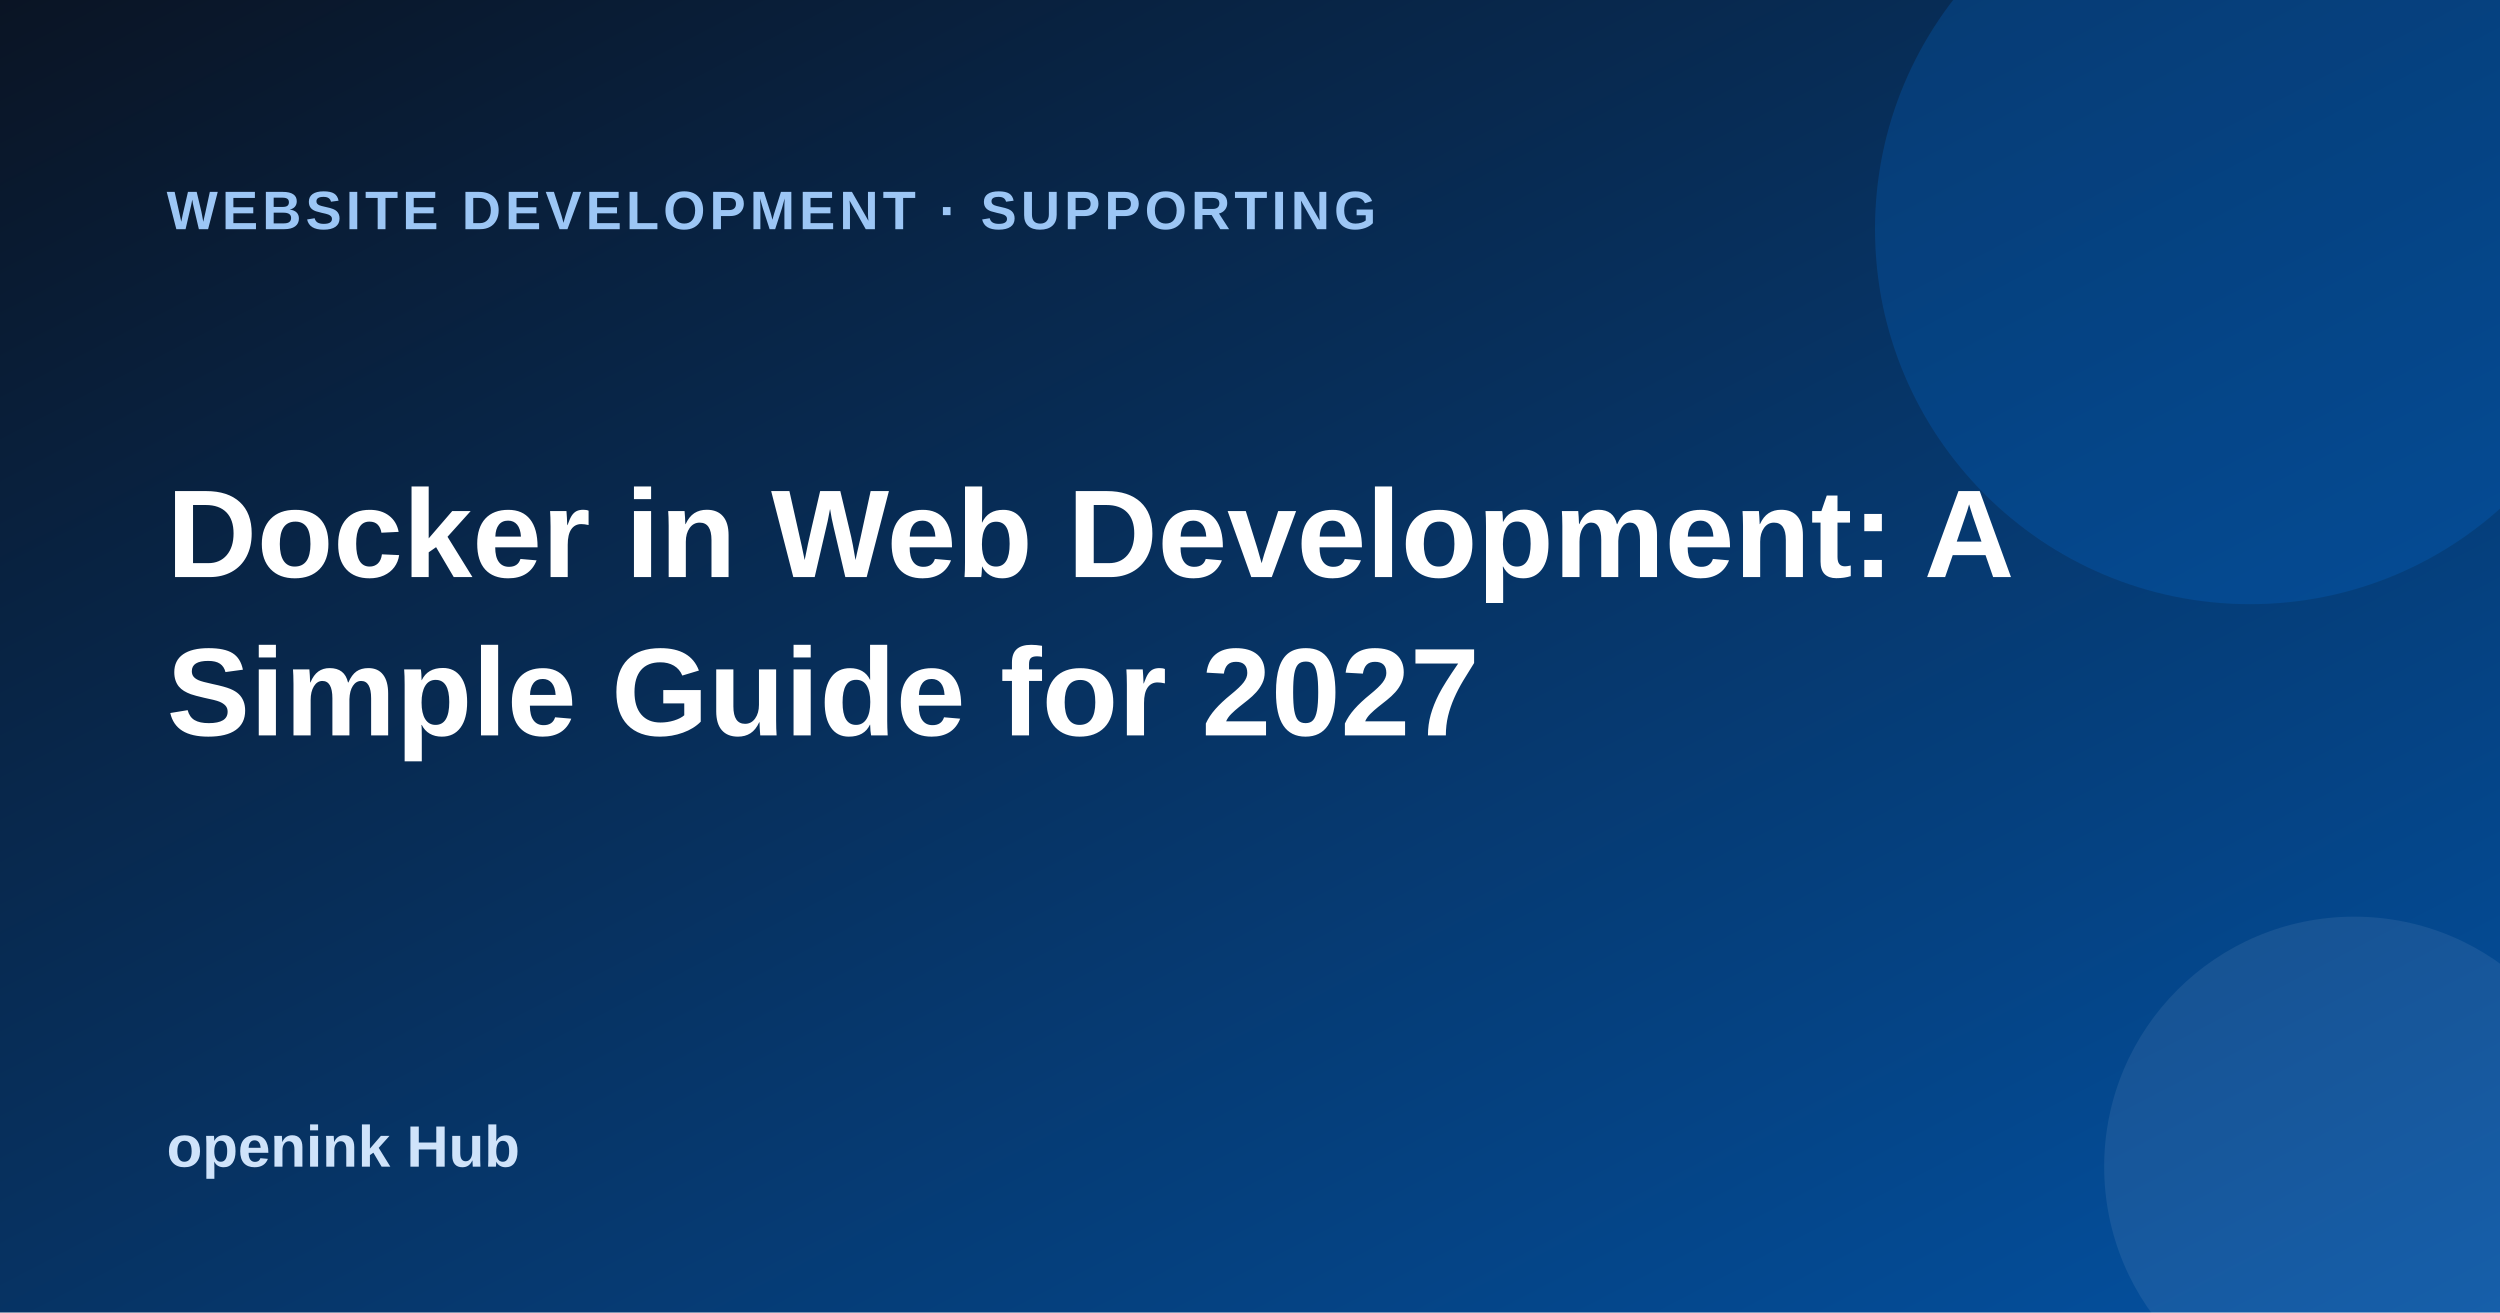
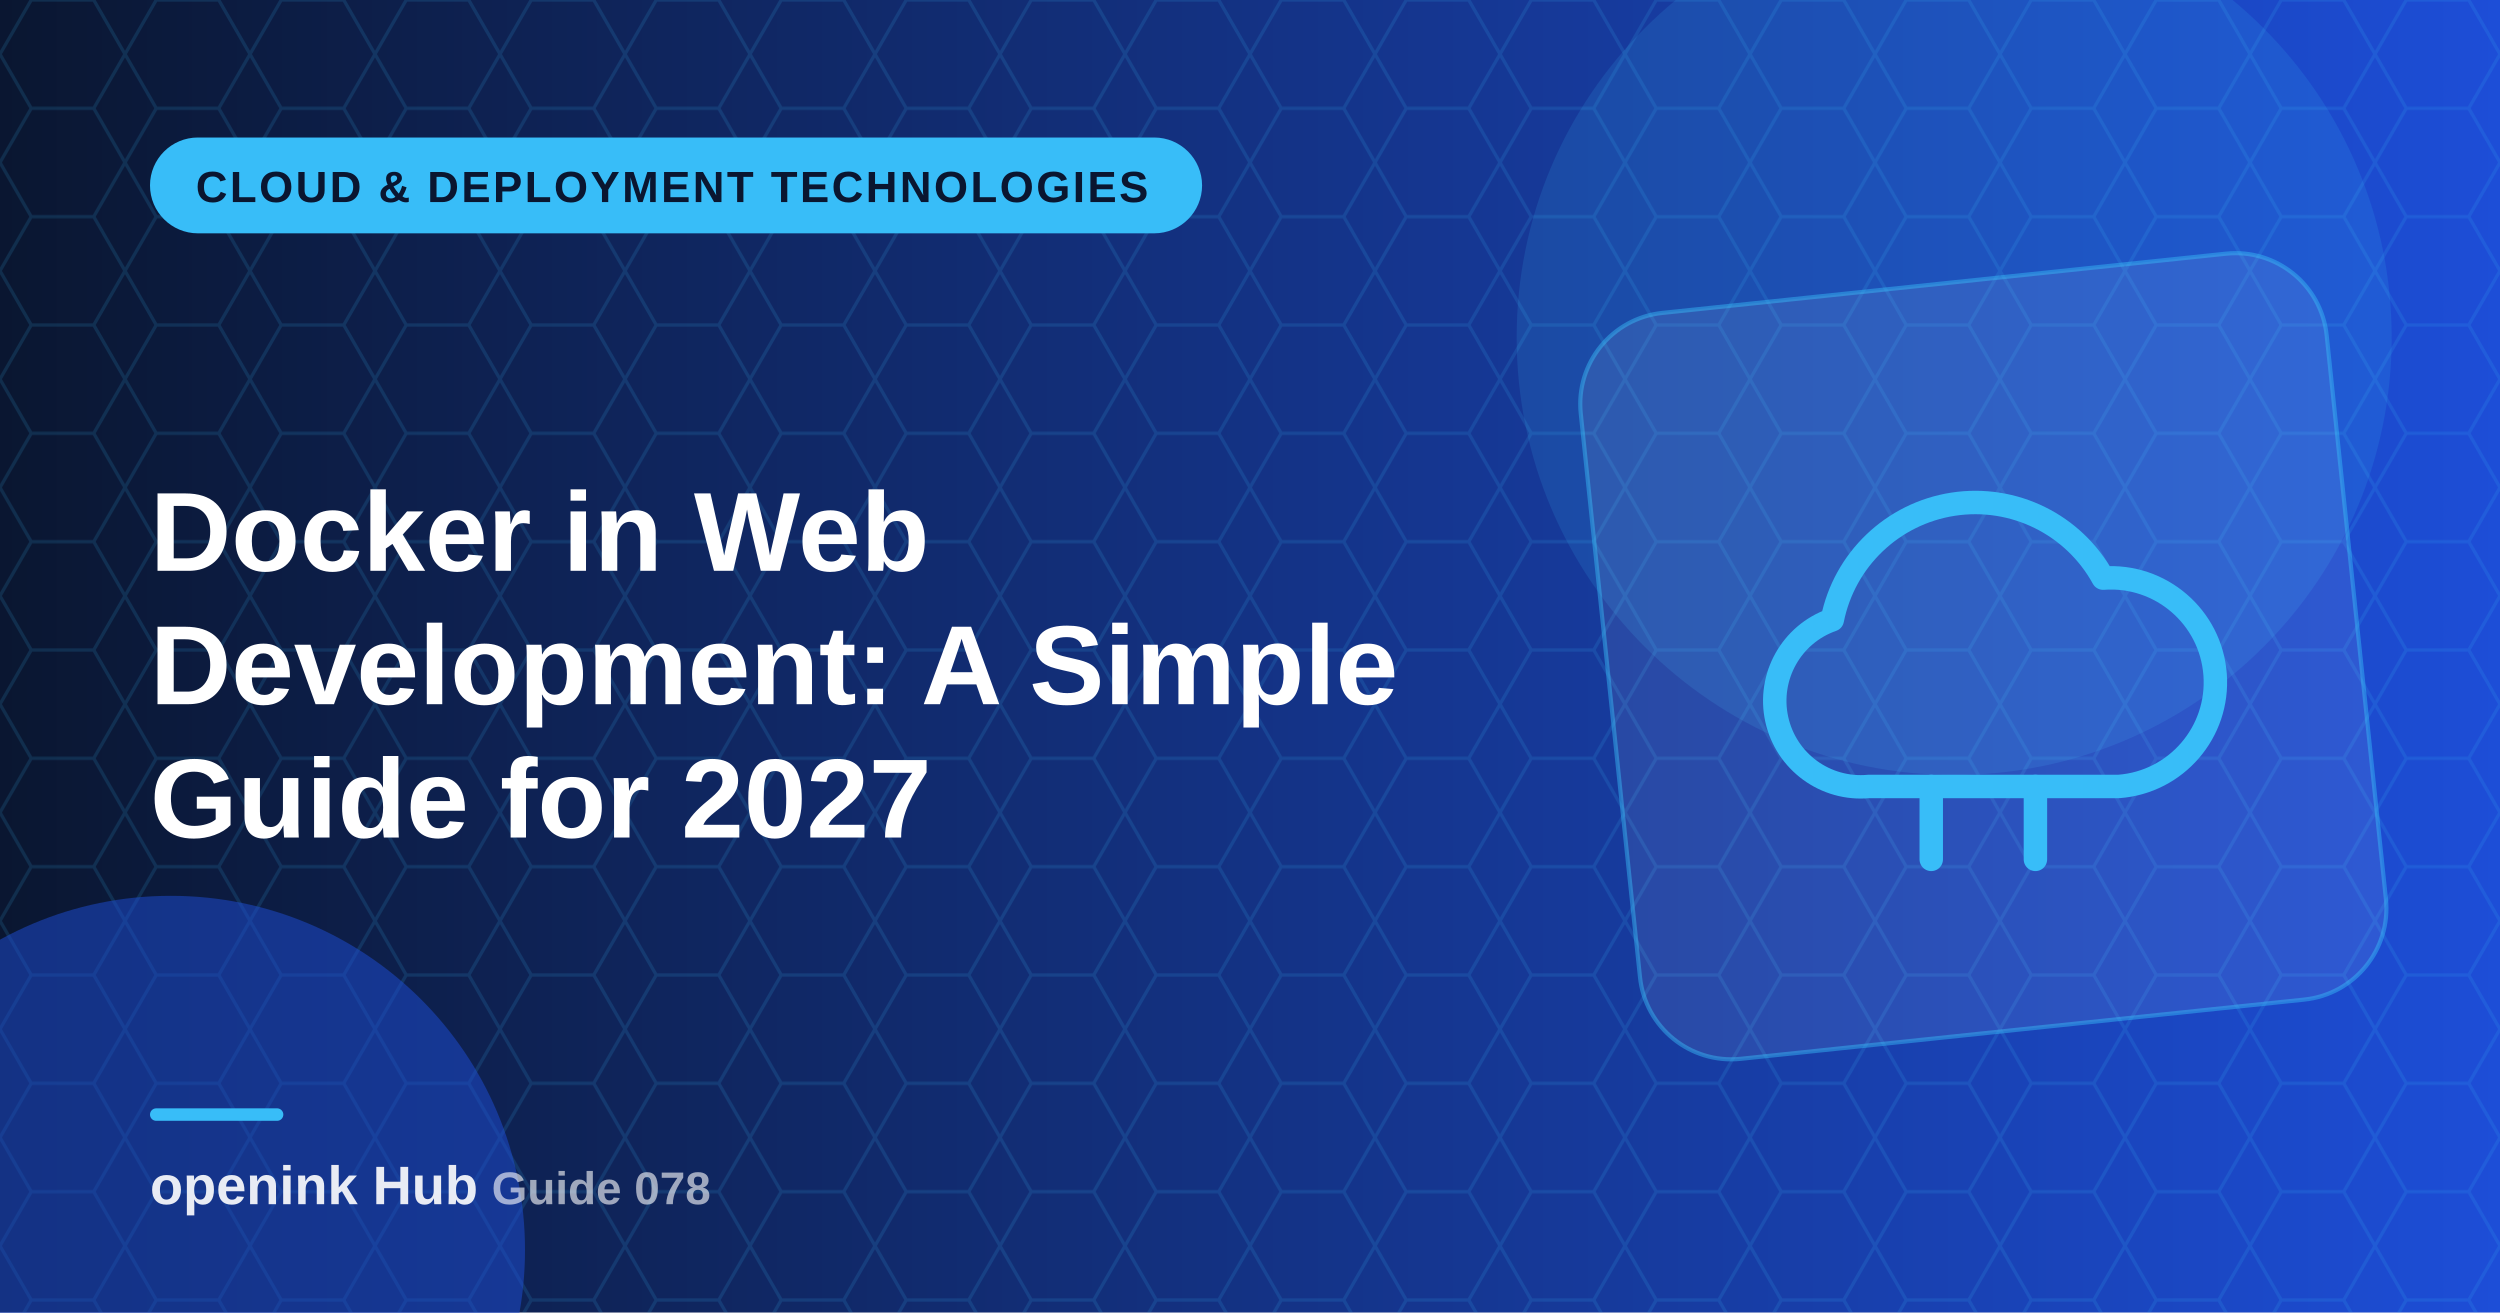
<svg xmlns="http://www.w3.org/2000/svg" width="1200" height="630" viewBox="0 0 1200 630" role="img" aria-label="Docker in Web Development: A Simple Guide for 2027">
  <defs>
-     <linearGradient id="g" x1="0" y1="0" x2="1" y2="1">
-       <stop offset="0" stop-color="#0a1424" />
-       <stop offset="1" stop-color="#0352a3" />
+     <linearGradient id="g" x1="0" y1="0" x2="1" y2="0">
+       <stop offset="0" stop-color="#0a1630" />
+       <stop offset="1" stop-color="#1d4ed8" />
    </linearGradient>
+     <pattern id="p" width="60" height="52" patternUnits="userSpaceOnUse">
+       <path d="M15 0h30l15 26-15 26H15L0 26Z" fill="none" stroke="#38bdf8" stroke-width="1.6" />
+     </pattern>
+     <style>.ic{fill:none;stroke:#38bdf8;stroke-width:9;stroke-linecap:round;stroke-linejoin:round}.ic .f{fill:#38bdf8;stroke:none}</style>
  </defs>
  <rect width="1200" height="630" fill="url(#g)" />
-   <circle cx="1080" cy="110" r="180" fill="#046bd2" opacity=".25" />
-   <circle cx="1130" cy="560" r="120" fill="#eef5fd" opacity=".08" />
-   <text x="80" y="110" fill="#9cc6f5" font-family="Segoe UI,Arial,sans-serif" font-size="26" font-weight="600" letter-spacing="2">WEBSITE DEVELOPMENT · SUPPORTING</text>
-   <text x="80" y="277" fill="#fff" font-family="Segoe UI,Arial,sans-serif" font-size="60" font-weight="700">Docker in Web Development: A</text>
-   <text x="80" y="353" fill="#fff" font-family="Segoe UI,Arial,sans-serif" font-size="60" font-weight="700">Simple Guide for 2027</text>
-   <text x="80" y="560" fill="#cfe3fa" font-family="Segoe UI,Arial,sans-serif" font-size="28" font-weight="600">openink Hub</text>
+   <rect width="1200" height="630" fill="url(#p)" opacity=".14" />
+   <circle cx="938" cy="162" r="210" fill="#38bdf8" opacity=".14" />
+   <circle cx="82" cy="600" r="170" fill="#1d4ed8" opacity=".5" />
+   <rect x="772" y="135" width="360" height="360" rx="44" fill="#fff" fill-opacity=".08" stroke="#38bdf8" stroke-opacity=".45" stroke-width="2" transform="rotate(-6 952 315)" />
+   <g class="ic" transform="translate(827 190) scale(1.25)">
+     <path d="M56 150h96a40 40 0 0 0-6-80 56 56 0 0 0-104 16 33 33 0 0 0 14 64Z" />
+     <path d="M80 178v-28M120 178v-28" />
+   </g>
+   <rect x="72" y="66" width="505" height="46" rx="23" fill="#38bdf8" />
+   <text x="94" y="97" fill="#0a1630" font-family="Segoe UI,Arial,sans-serif" font-size="21" font-weight="700" letter-spacing="1.2">CLOUD &amp; DEPLOYMENT TECHNOLOGIES</text>
+   <text x="72" y="274" fill="#fff" font-family="Segoe UI,Arial,sans-serif" font-size="54" font-weight="800">Docker in Web</text>
+   <text x="72" y="338" fill="#fff" font-family="Segoe UI,Arial,sans-serif" font-size="54" font-weight="800">Development: A Simple</text>
+   <text x="72" y="402" fill="#fff" font-family="Segoe UI,Arial,sans-serif" font-size="54" font-weight="800">Guide for 2027</text>
+   <rect x="72" y="532" width="64" height="6" rx="3" fill="#38bdf8" />
+   <text x="72" y="578" fill="#fff" fill-opacity=".9" font-family="Segoe UI,Arial,sans-serif" font-size="26" font-weight="700">openink Hub</text>
+   <text x="236" y="578" fill="#fff" fill-opacity=".6" font-family="Segoe UI,Arial,sans-serif" font-size="22" font-weight="600">Guide 078</text>
</svg>
